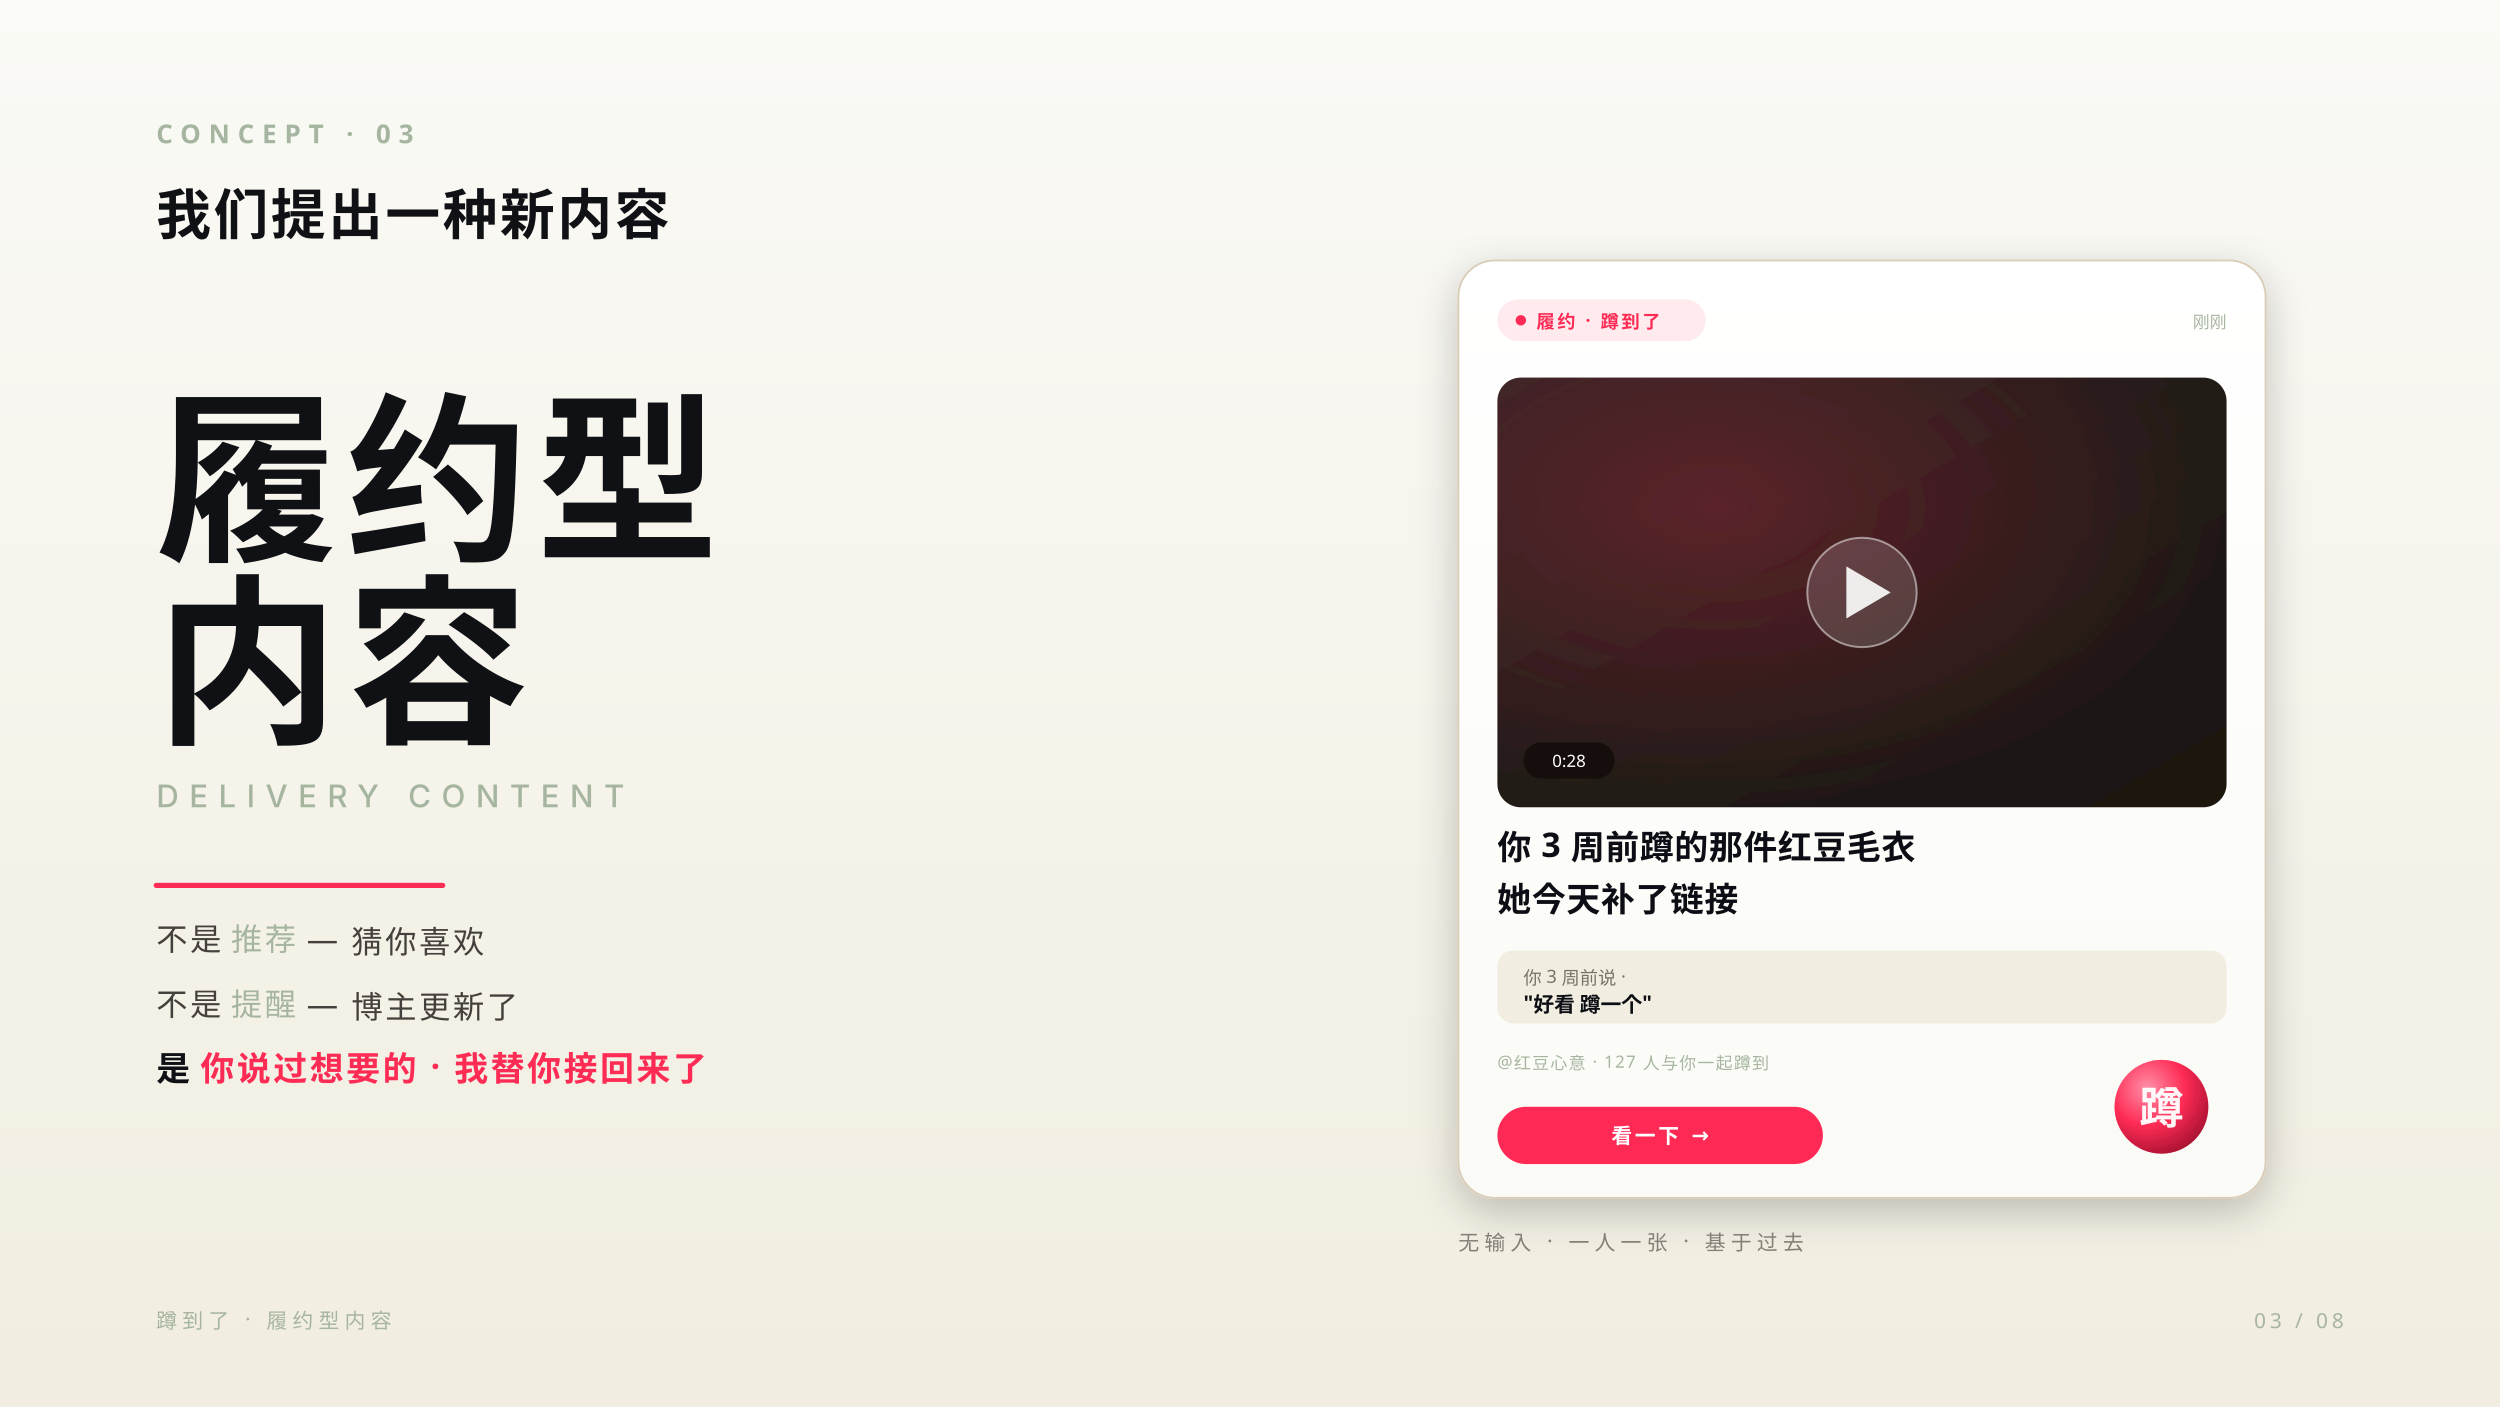
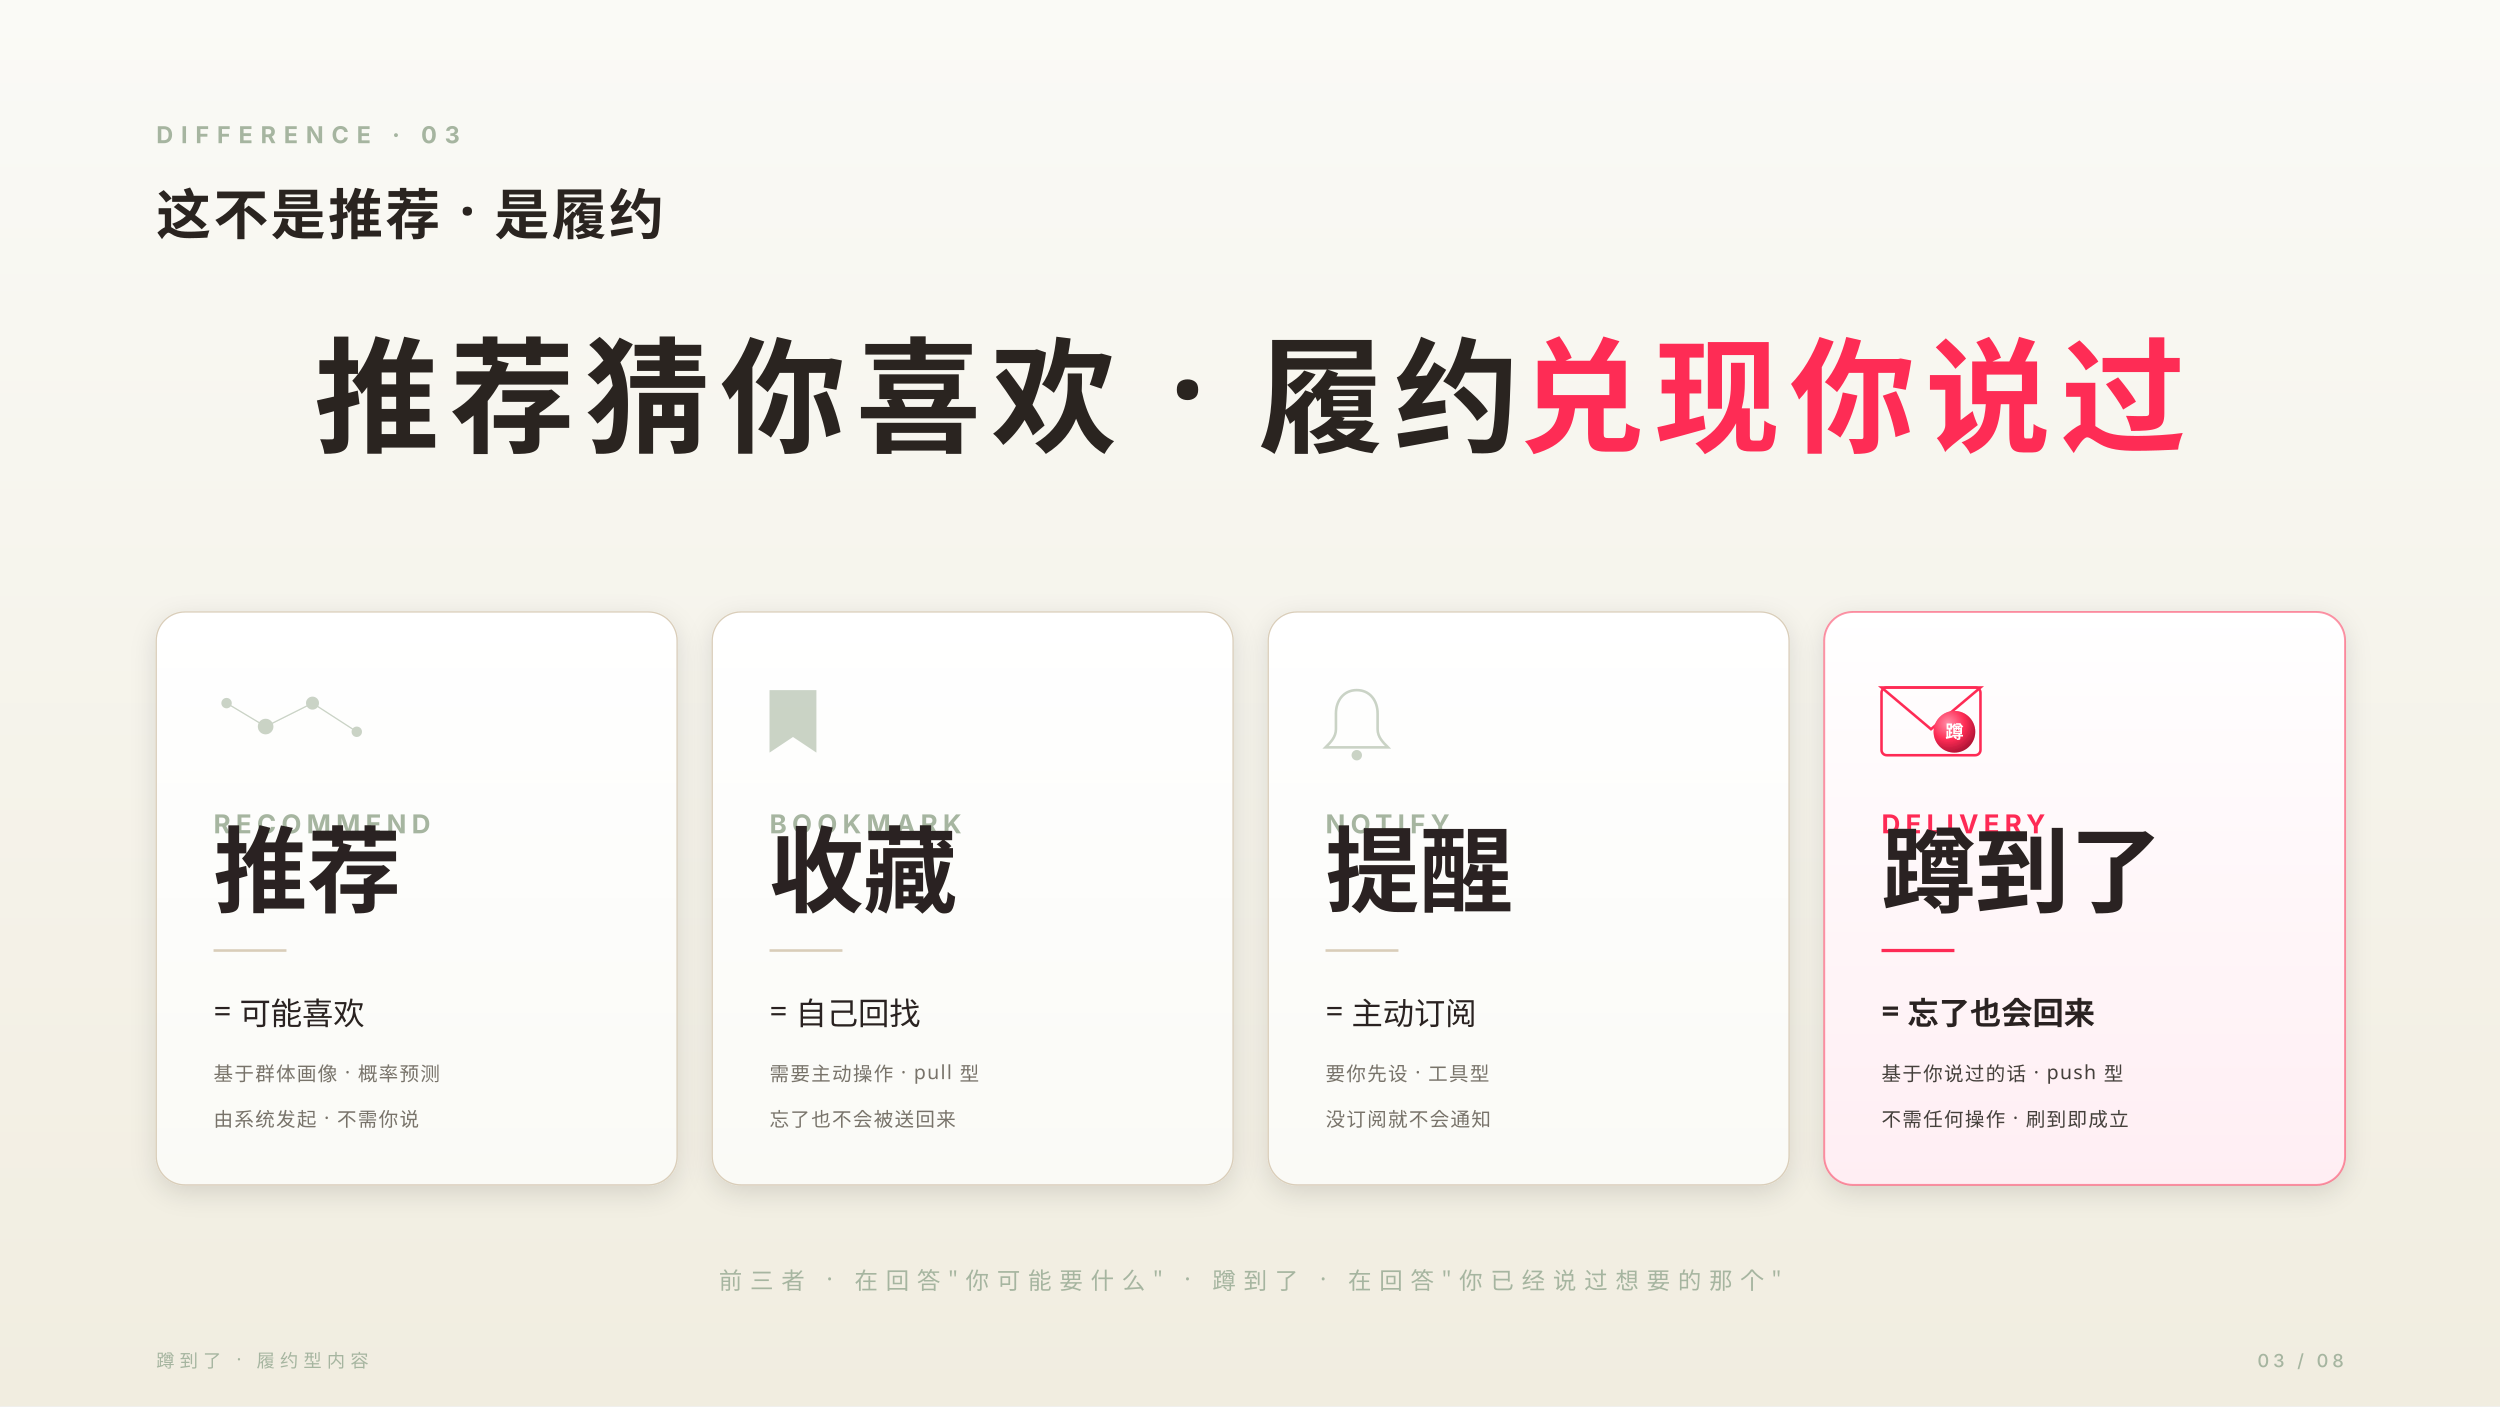
<svg xmlns="http://www.w3.org/2000/svg" viewBox="0 0 1920 1080" width="1920" height="1080" preserveAspectRatio="xMidYMid meet">
  <defs>
    <linearGradient id="paper" x1="0" y1="0" x2="0" y2="1">
      <stop offset="0" stop-color="#FAFAF6" />
      <stop offset="1" stop-color="#F1EDE0" />
    </linearGradient>
-     <linearGradient id="card" x1="0" y1="0" x2="0" y2="1">
+     <linearGradient id="cardLight" x1="0" y1="0" x2="0" y2="1">
      <stop offset="0" stop-color="#FFFFFF" />
      <stop offset="1" stop-color="#FAFAF6" />
    </linearGradient>
-     <linearGradient id="thumb" x1="0" y1="0" x2="1" y2="1">
-       <stop offset="0" stop-color="#2A2420" />
-       <stop offset="1" stop-color="#1A1410" />
+     <linearGradient id="cardHero" x1="0" y1="0" x2="0" y2="1">
+       <stop offset="0" stop-color="#FFFFFF" />
+       <stop offset="1" stop-color="#FFEEF3" />
    </linearGradient>
-     <radialGradient id="thumbGlow" cx="0.3" cy="0.3" r="0.7">
-       <stop offset="0" stop-color="#FE2C55" stop-opacity="0.25" />
-       <stop offset="1" stop-color="#FE2C55" stop-opacity="0" />
-     </radialGradient>
    <radialGradient id="seal" cx="0.35" cy="0.3" r="0.8">
      <stop offset="0" stop-color="#FF8FA8" />
      <stop offset="0.5" stop-color="#FE2C55" />
      <stop offset="1" stop-color="#9E0E2E" />
    </radialGradient>
    <filter id="sealGlow" x="-60%" y="-60%" width="220%" height="220%">
-       <feGaussianBlur in="SourceAlpha" stdDeviation="6" />
+       <feGaussianBlur in="SourceAlpha" stdDeviation="4" />
      <feFlood flood-color="#FE2C55" flood-opacity="0.5" />
      <feComposite in2="SourceAlpha" operator="in" />
      <feMerge>
        <feMergeNode />
        <feMergeNode in="SourceGraphic" />
      </feMerge>
    </filter>
-     <filter id="cardShadow" x="-10%" y="-10%" width="120%" height="130%">
-       <feGaussianBlur in="SourceAlpha" stdDeviation="16" />
-       <feOffset dx="0" dy="10" />
-       <feColorMatrix values="0 0 0 0 0  0 0 0 0 0  0 0 0 0 0  0 0 0 0.22 0" />
+     <filter id="cardShadow">
+       <feGaussianBlur in="SourceAlpha" stdDeviation="10" />
+       <feOffset dx="0" dy="6" />
+       <feColorMatrix values="0 0 0 0 0  0 0 0 0 0  0 0 0 0 0  0 0 0 0.12 0" />
      <feMerge>
        <feMergeNode />
        <feMergeNode in="SourceGraphic" />
      </feMerge>
    </filter>
    <filter id="grain">
      <feTurbulence type="fractalNoise" baseFrequency="0.85" numOctaves="2" />
      <feColorMatrix values="0 0 0 0 0  0 0 0 0 0  0 0 0 0 0  0 0 0 0.04 0" />
      <feComposite in2="SourceGraphic" operator="in" />
    </filter>
  </defs>
  <rect width="1920" height="1080" fill="url(#paper)" />
  <rect width="1920" height="1080" fill="#FFFFFF" opacity="0.02" filter="url(#grain)" />
-   <text x="120" y="110" font-size="20" fill="#A6B5A0" font-family="'Noto Sans SC',sans-serif" font-weight="600" letter-spacing="6">CONCEPT · 03</text>
-   <text x="120" y="180" font-size="42" fill="#0F1115" font-family="'Noto Sans SC','PingFang SC',sans-serif" font-weight="700" letter-spacing="2">我们提出一种新内容</text>
-   <text x="120" y="420" font-size="140" fill="#0F1115" font-family="'Noto Sans SC','PingFang SC',sans-serif" font-weight="900" letter-spacing="6">履约型</text>
-   <text x="120" y="560" font-size="140" fill="#0F1115" font-family="'Noto Sans SC','PingFang SC',sans-serif" font-weight="900" letter-spacing="6">内容</text>
-   <text x="120" y="620" font-size="24" fill="#A6B5A0" font-family="'Inter','Noto Sans SC',sans-serif" font-weight="500" letter-spacing="8">DELIVERY CONTENT</text>
-   <line x1="120" y1="680" x2="340" y2="680" stroke="#FE2C55" stroke-width="4" stroke-linecap="round" />
-   <g transform="translate(120, 730)">
-     <text x="0" y="0" font-size="24" fill="#44403B" font-family="'Noto Sans SC',sans-serif" font-weight="400" letter-spacing="2">不是 <tspan fill="#A6B5A0">推荐</tspan> — 猜你喜欢</text>
-     <text x="0" y="50" font-size="24" fill="#44403B" font-family="'Noto Sans SC',sans-serif" font-weight="400" letter-spacing="2">不是 <tspan fill="#A6B5A0">提醒</tspan> — 博主更新了</text>
-     <text x="0" y="100" font-size="26" fill="#0F1115" font-family="'Noto Sans SC',sans-serif" font-weight="700" letter-spacing="2">是 <tspan fill="#FE2C55">你说过想要的 · 我替你接回来了</tspan>
-     </text>
-   </g>
-   <g transform="translate(1120, 200)" filter="url(#cardShadow)">
-     <rect x="0" y="0" width="620" height="720" rx="28" fill="url(#card)" stroke="#D9CDB9" stroke-width="1.5" />
-     <g transform="translate(30, 30)">
-       <rect x="0" y="0" width="160" height="32" rx="16" fill="#FE2C55" fill-opacity="0.1" />
-       <circle cx="18" cy="16" r="4" fill="#FE2C55" />
-       <text x="30" y="22" font-size="14" fill="#FE2C55" font-family="'Noto Sans SC',sans-serif" font-weight="700" letter-spacing="2">履约 · 蹲到了</text>
+   <text x="120" y="110" font-size="18" fill="#A6B5A0" font-family="'Inter',sans-serif" font-weight="700" letter-spacing="6">DIFFERENCE · 03</text>
+   <text x="120" y="180" font-size="42" fill="#2A2420" font-family="'Noto Sans SC','PingFang SC',sans-serif" font-weight="700" letter-spacing="2">这不是推荐 · 是履约</text>
+   <text x="960" y="340" text-anchor="middle" font-size="96" fill="#2A2420" font-family="'Noto Sans SC','PingFang SC',sans-serif" font-weight="900" letter-spacing="8">推荐猜你喜欢 · 履约<tspan fill="#FE2C55">兑现你说过</tspan>
+   </text>
+   <g transform="translate(120, 470)">
+     <g filter="url(#cardShadow)">
+       <rect width="400" height="440" rx="22" fill="url(#cardLight)" stroke="#D9CDB9" stroke-width="1" />
+       <g transform="translate(44, 60)" opacity="0.6">
+         <circle cx="10" cy="10" r="4" fill="#A6B5A0" />
+         <circle cx="40" cy="28" r="6" fill="#A6B5A0" />
+         <circle cx="76" cy="10" r="5" fill="#A6B5A0" />
+         <circle cx="110" cy="32" r="4" fill="#A6B5A0" />
+         <line x1="10" y1="10" x2="40" y2="28" stroke="#A6B5A0" stroke-width="1" />
+         <line x1="40" y1="28" x2="76" y2="10" stroke="#A6B5A0" stroke-width="1" />
+         <line x1="76" y1="10" x2="110" y2="32" stroke="#A6B5A0" stroke-width="1" />
+       </g>
+       <text x="44" y="170" font-size="20" fill="#A6B5A0" font-family="'Inter',sans-serif" font-weight="700" letter-spacing="4">RECOMMEND</text>
+       <text x="44" y="225" font-size="72" fill="#2A2420" font-family="'Noto Sans SC','PingFang SC',sans-serif" font-weight="900">推荐</text>
+       <line x1="44" y1="260" x2="100" y2="260" stroke="#D9CDB9" stroke-width="2" />
+       <text x="44" y="315" font-size="24" fill="#2A2420" font-family="'Noto Sans SC',sans-serif" font-weight="500">= 可能喜欢</text>
+       <text x="44" y="360" font-size="15" fill="#78736A" font-family="'Noto Sans SC',sans-serif" font-weight="400" letter-spacing="1">基于群体画像 · 概率预测</text>
+       <text x="44" y="395" font-size="15" fill="#78736A" font-family="'Noto Sans SC',sans-serif" font-weight="400" letter-spacing="1">由系统发起 · 不需你说</text>
    </g>
-     <text x="590" y="52" text-anchor="end" font-size="13" fill="#A6B5A0" font-family="'Noto Sans SC',sans-serif" font-weight="400">刚刚</text>
-     <g transform="translate(30, 90)">
-       <rect x="0" y="0" width="560" height="330" rx="18" fill="url(#thumb)" />
-       <rect x="0" y="0" width="560" height="330" rx="18" fill="url(#thumbGlow)" />
-       <circle cx="280" cy="165" r="42" fill="#FFFFFF" fill-opacity="0.15" stroke="#FFFFFF" stroke-width="1.5" stroke-opacity="0.5" />
-       <polygon points="268,145 268,185 302,165" fill="#FFFFFF" opacity="0.9" />
-       <rect x="20" y="280" width="70" height="28" rx="14" fill="#000000" fill-opacity="0.45" />
-       <text x="55" y="299" text-anchor="middle" font-size="13" fill="#FFFFFF" font-family="'Noto Sans SC',sans-serif" font-weight="500">0:28</text>
+     <g transform="translate(427, 0)" filter="url(#cardShadow)">
+       <rect width="400" height="440" rx="22" fill="url(#cardLight)" stroke="#D9CDB9" stroke-width="1" />
+       <g transform="translate(44, 60)" opacity="0.6">
+         <path d="M 0,0 L 0,48 L 18,36 L 36,48 L 36,0 Z" fill="#A6B5A0" />
+       </g>
+       <text x="44" y="170" font-size="20" fill="#A6B5A0" font-family="'Inter',sans-serif" font-weight="700" letter-spacing="4">BOOKMARK</text>
+       <text x="44" y="225" font-size="72" fill="#2A2420" font-family="'Noto Sans SC','PingFang SC',sans-serif" font-weight="900">收藏</text>
+       <line x1="44" y1="260" x2="100" y2="260" stroke="#D9CDB9" stroke-width="2" />
+       <text x="44" y="315" font-size="24" fill="#2A2420" font-family="'Noto Sans SC',sans-serif" font-weight="500">= 自己回找</text>
+       <text x="44" y="360" font-size="15" fill="#78736A" font-family="'Noto Sans SC',sans-serif" font-weight="400" letter-spacing="1">需要主动操作 · pull 型</text>
+       <text x="44" y="395" font-size="15" fill="#78736A" font-family="'Noto Sans SC',sans-serif" font-weight="400" letter-spacing="1">忘了也不会被送回来</text>
    </g>
-     <g transform="translate(30, 460)">
-       <text x="0" y="0" font-size="26" fill="#0F1115" font-family="'Noto Sans SC','PingFang SC',sans-serif" font-weight="700" letter-spacing="0.5">你 3 周前蹲的那件红豆毛衣</text>
-       <text x="0" y="40" font-size="26" fill="#0F1115" font-family="'Noto Sans SC','PingFang SC',sans-serif" font-weight="700" letter-spacing="0.5">她今天补了链接</text>
-       <g transform="translate(0, 70)">
-         <rect x="0" y="0" width="560" height="56" rx="12" fill="#F1EDE0" />
-         <text x="20" y="26" font-size="14" fill="#78736A" font-family="'Noto Sans SC',sans-serif" font-weight="400">你 3 周前说 ·</text>
-         <text x="20" y="46" font-size="16" fill="#0F1115" font-family="'Noto Sans SC',sans-serif" font-weight="600">"好看 蹲一个"</text>
+     <g transform="translate(854, 0)" filter="url(#cardShadow)">
+       <rect width="400" height="440" rx="22" fill="url(#cardLight)" stroke="#D9CDB9" stroke-width="1" />
+       <g transform="translate(44, 60)" opacity="0.6">
+         <path d="M 24,0 C 14,0 8,8 8,18 L 8,30 C 8,36 4,40 0,44 L 48,44 C 44,40 40,36 40,30 L 40,18 C 40,8 34,0 24,0 Z" fill="none" stroke="#A6B5A0" stroke-width="2" />
+         <circle cx="24" cy="50" r="4" fill="#A6B5A0" />
      </g>
-       <g transform="translate(0, 160)">
-         <text x="0" y="0" font-size="13" fill="#A6B5A0" font-family="'Noto Sans SC',sans-serif" font-weight="400" letter-spacing="1">@红豆心意 · 127 人与你一起蹲到</text>
+       <text x="44" y="170" font-size="20" fill="#A6B5A0" font-family="'Inter',sans-serif" font-weight="700" letter-spacing="4">NOTIFY</text>
+       <text x="44" y="225" font-size="72" fill="#2A2420" font-family="'Noto Sans SC','PingFang SC',sans-serif" font-weight="900">提醒</text>
+       <line x1="44" y1="260" x2="100" y2="260" stroke="#D9CDB9" stroke-width="2" />
+       <text x="44" y="315" font-size="24" fill="#2A2420" font-family="'Noto Sans SC',sans-serif" font-weight="500">= 主动订阅</text>
+       <text x="44" y="360" font-size="15" fill="#78736A" font-family="'Noto Sans SC',sans-serif" font-weight="400" letter-spacing="1">要你先设 · 工具型</text>
+       <text x="44" y="395" font-size="15" fill="#78736A" font-family="'Noto Sans SC',sans-serif" font-weight="400" letter-spacing="1">没订阅就不会通知</text>
+     </g>
+     <g transform="translate(1281, 0)" filter="url(#cardShadow)">
+       <rect width="400" height="440" rx="22" fill="url(#cardHero)" stroke="#FE2C55" stroke-width="1.5" stroke-opacity="0.5" />
+       <g transform="translate(44, 50)">
+         <rect y="8" width="76" height="52" rx="4" fill="none" stroke="#FE2C55" stroke-width="2" />
+         <polygon points="0,8 38,40 76,8" fill="none" stroke="#FE2C55" stroke-width="2" />
+         <g transform="translate(56, 42)" filter="url(#sealGlow)">
+           <circle r="16" fill="url(#seal)" />
+           <text y="5" text-anchor="middle" font-size="14" font-weight="900" fill="#FFFFFF" font-family="'Noto Sans SC',sans-serif">蹲</text>
+         </g>
      </g>
-       <g transform="translate(0, 190)">
-         <rect x="0" y="0" width="250" height="44" rx="22" fill="#FE2C55" />
-         <text x="125" y="28" text-anchor="middle" font-size="16" fill="#FFFFFF" font-family="'Noto Sans SC',sans-serif" font-weight="700" letter-spacing="2">看一下 →</text>
-       </g>
-     </g>
-     <g transform="translate(540, 650)" filter="url(#sealGlow)">
-       <circle r="36" fill="url(#seal)" />
-       <text y="13" text-anchor="middle" font-size="34" font-weight="900" fill="#FFFFFF" font-family="'Noto Sans SC',sans-serif" opacity="0.95">蹲</text>
+       <text x="44" y="170" font-size="20" fill="#FE2C55" font-family="'Inter',sans-serif" font-weight="700" letter-spacing="4">DELIVERY</text>
+       <text x="44" y="225" font-size="72" fill="#2A2420" font-family="'Noto Sans SC','PingFang SC',sans-serif" font-weight="900">蹲到了</text>
+       <line x1="44" y1="260" x2="100" y2="260" stroke="#FE2C55" stroke-width="2.5" />
+       <text x="44" y="315" font-size="24" fill="#2A2420" font-family="'Noto Sans SC',sans-serif" font-weight="700">= 忘了也会回来</text>
+       <text x="44" y="360" font-size="15" fill="#44403B" font-family="'Noto Sans SC',sans-serif" font-weight="500" letter-spacing="1">基于你说过的话 · push 型</text>
+       <text x="44" y="395" font-size="15" fill="#44403B" font-family="'Noto Sans SC',sans-serif" font-weight="500" letter-spacing="1">不需任何操作 · 刷到即成立</text>
    </g>
  </g>
-   <g transform="translate(1120, 960)" opacity="0.9">
-     <text x="0" y="0" font-size="16" fill="#78736A" font-family="'Noto Sans SC',sans-serif" font-weight="500" letter-spacing="4">无输入 · 一人一张 · 基于过去</text>
-   </g>
-   <text x="120" y="1020" font-size="16" fill="#A6B5A0" font-family="'Noto Sans SC',sans-serif" font-weight="500" letter-spacing="4">蹲到了 · 履约型内容</text>
-   <text x="1800" y="1020" text-anchor="end" font-size="16" fill="#A6B5A0" font-family="'Noto Sans SC',sans-serif" font-weight="500" letter-spacing="3">03 / 08</text>
+   <text x="960" y="990" text-anchor="middle" font-size="18" fill="#A6B5A0" font-family="'Noto Sans SC',sans-serif" font-weight="500" letter-spacing="6">前三者 · 在回答"你可能要什么" · 蹲到了 · 在回答"你已经说过想要的那个"</text>
+   <text x="120" y="1050" font-size="14" fill="#A6B5A0" font-family="'Noto Sans SC',sans-serif" font-weight="500" letter-spacing="4">蹲到了 · 履约型内容</text>
+   <text x="1800" y="1050" text-anchor="end" font-size="14" fill="#A6B5A0" font-family="'Inter',sans-serif" font-weight="500" letter-spacing="3">03 / 08</text>
</svg>
